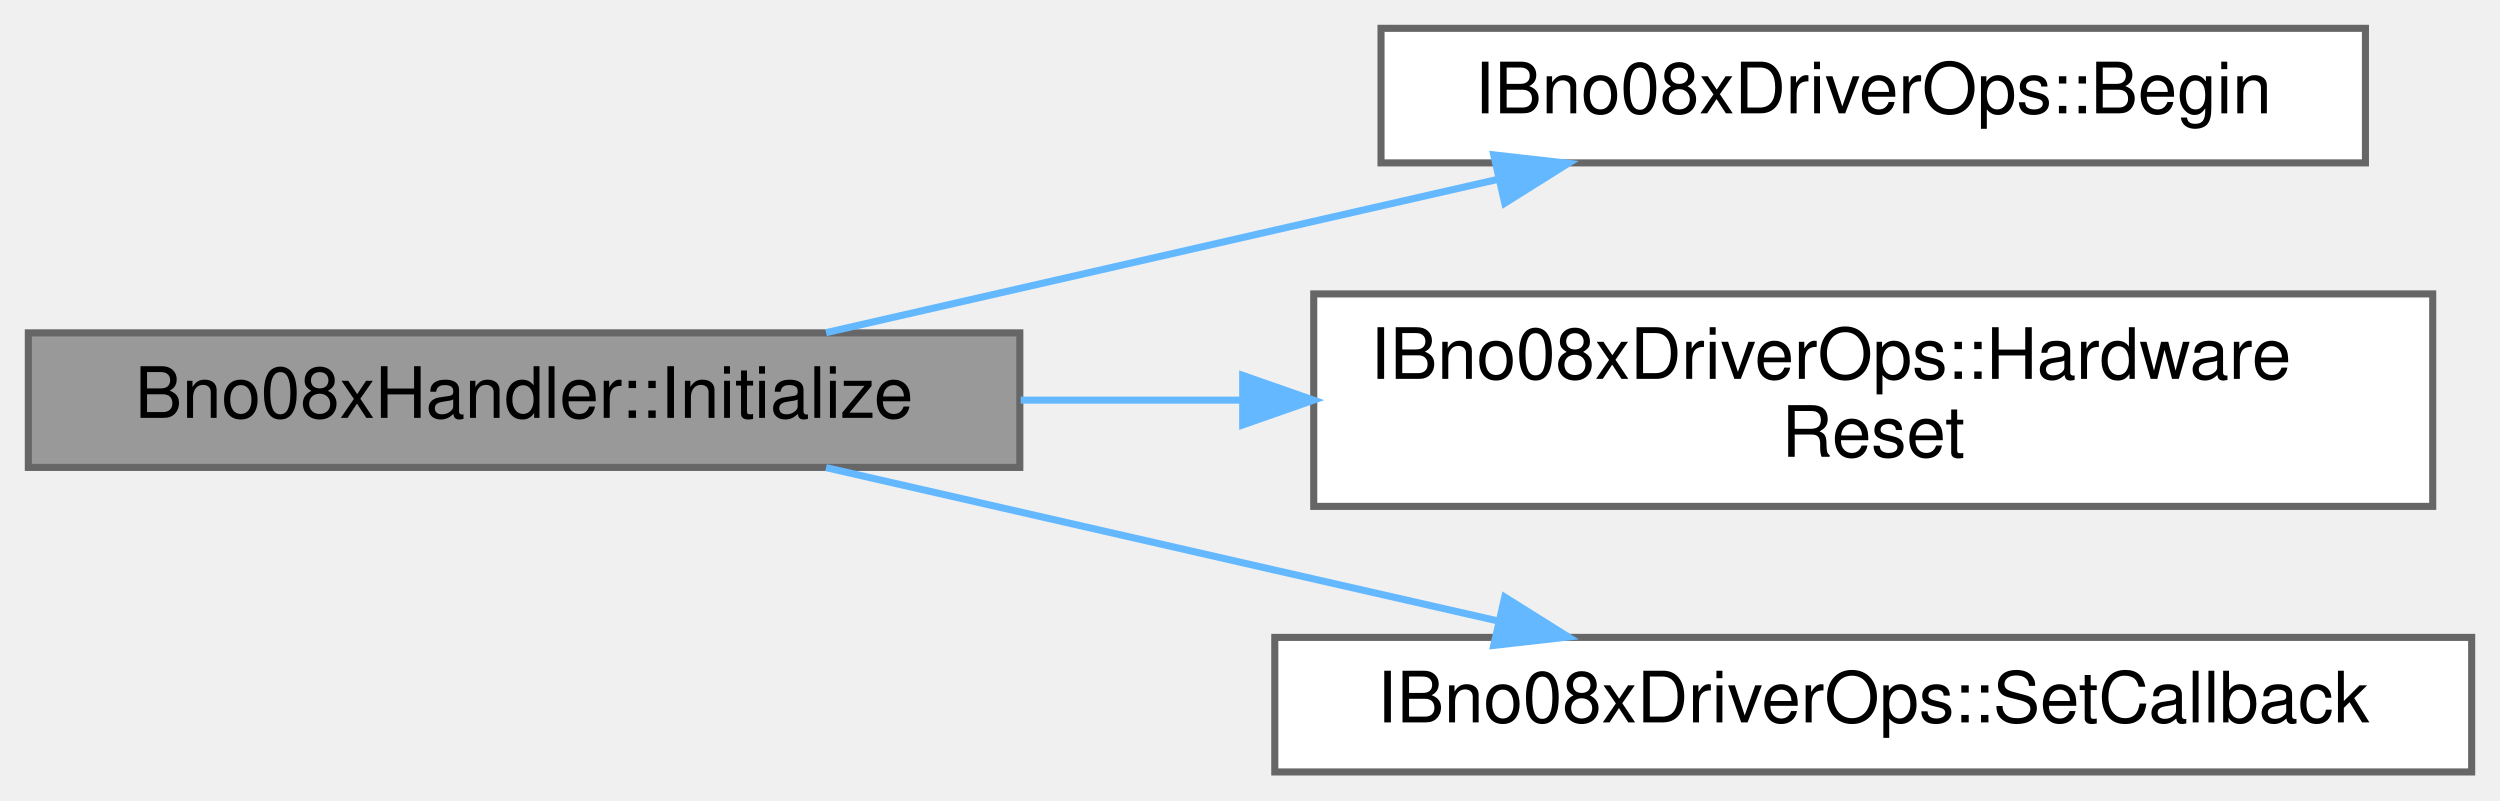
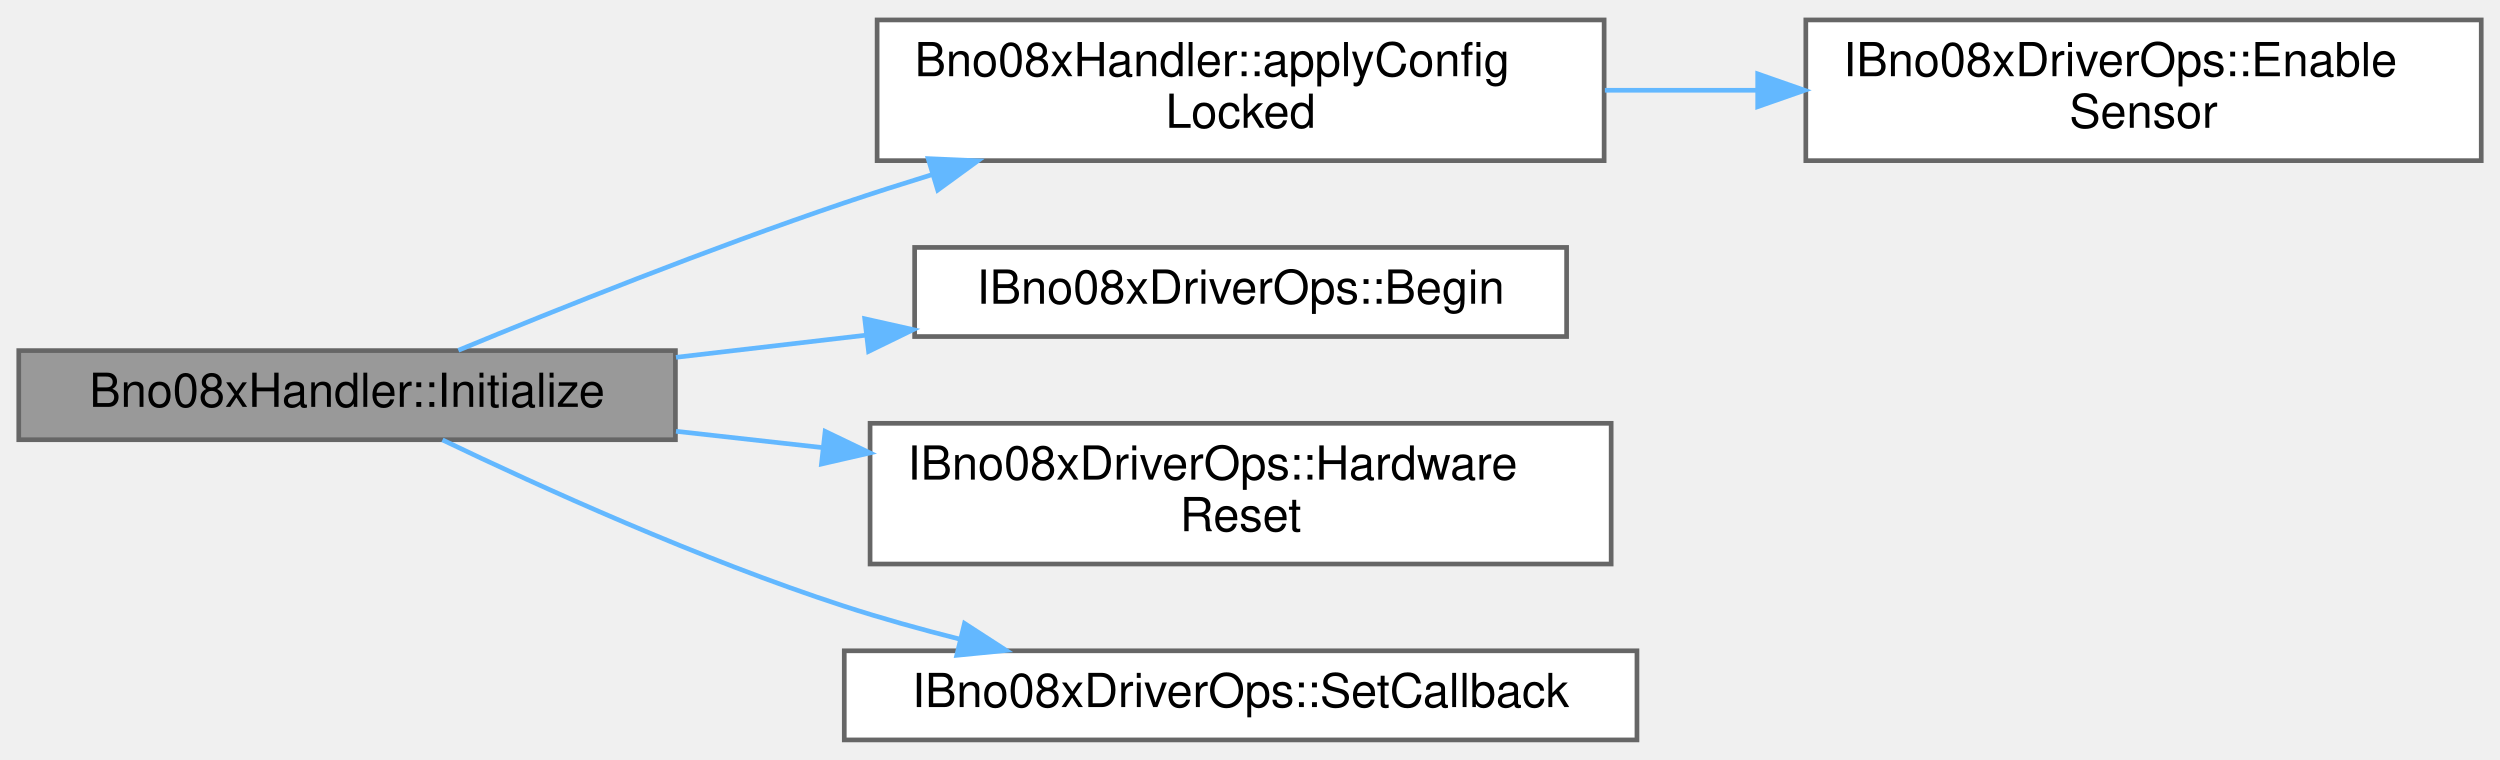
- <svg xmlns="http://www.w3.org/2000/svg" xmlns:xlink="http://www.w3.org/1999/xlink" width="353pt" height="113pt" viewBox="0.00 0.00 353.00 113.00">
-   <g id="graph0" class="graph" transform="scale(1 1) rotate(0) translate(4 109)">
+ <svg xmlns="http://www.w3.org/2000/svg" xmlns:xlink="http://www.w3.org/1999/xlink" width="533pt" height="162pt" viewBox="0.00 0.00 533.00 161.50">
+   <g id="graph0" class="graph" transform="scale(1 1) rotate(0) translate(4 157.5)">
    <g id="Node000001" class="node">
      <g id="a_Node000001">
        <a xlink:title="Initialize the BNO08x sensor.">
-           <polygon fill="#999999" stroke="#666666" points="140,-62 0,-62 0,-43 140,-43 140,-62" />
-           <text text-anchor="middle" x="70" y="-50" font-family="Helvetica,sans-Serif" font-size="10.00">Bno08xHandler::Initialize</text>
+           <polygon fill="#999999" stroke="#666666" points="140,-83 0,-83 0,-64 140,-64 140,-83" />
+           <text text-anchor="middle" x="70" y="-71" font-family="Helvetica,sans-Serif" font-size="10.00">Bno08xHandler::Initialize</text>
        </a>
      </g>
    </g>
    <g id="Node000002" class="node">
      <g id="a_Node000002">
+         <a xlink:href="classBno08xHandler.html#a5669d8d3146a450430e5644b8d297de5" target="_top" xlink:title="Internal: apply configured sensor enables (assumes mutex is held).">
+           <polygon fill="white" stroke="#666666" points="338,-153.5 183,-153.5 183,-123.5 338,-123.5 338,-153.5" />
+           <text text-anchor="start" x="191" y="-141.5" font-family="Helvetica,sans-Serif" font-size="10.00">Bno08xHandler::applyConfig</text>
+           <text text-anchor="middle" x="260.5" y="-130.5" font-family="Helvetica,sans-Serif" font-size="10.00">Locked</text>
+         </a>
+       </g>
+     </g>
+     <g id="edge1_Node000001_Node000002" class="edge">
+       <g id="a_edge1_Node000001_Node000002">
+         <a xlink:title=" ">
+           <path fill="none" stroke="#63b8ff" d="M93.72,-83.07C114.83,-91.8 147.27,-104.78 176,-114.5 182,-116.53 188.28,-118.54 194.59,-120.48" />
+           <polygon fill="#63b8ff" stroke="#63b8ff" points="193.89,-123.93 204.48,-123.47 195.92,-117.23 193.89,-123.93" />
+         </a>
+       </g>
+     </g>
+     <g id="Node000004" class="node">
+       <g id="a_Node000004">
        <a xlink:href="classIBno08xDriverOps.html#a0ca90c1a5664ab3eb83f691aff34faa0" target="_top" xlink:title=" ">
          <polygon fill="white" stroke="#666666" points="330,-105 191,-105 191,-86 330,-86 330,-105" />
          <text text-anchor="middle" x="260.5" y="-93" font-family="Helvetica,sans-Serif" font-size="10.00">IBno08xDriverOps::Begin</text>
        </a>
      </g>
    </g>
-     <g id="edge1_Node000001_Node000002" class="edge">
-       <g id="a_edge1_Node000001_Node000002">
+     <g id="edge3_Node000001_Node000004" class="edge">
+       <g id="a_edge3_Node000001_Node000004">
        <a xlink:title=" ">
-           <path fill="none" stroke="#63b8ff" d="M112.64,-62.03C131.92,-66.44 155.13,-71.74 176,-76.5 186.22,-78.83 197.13,-81.32 207.6,-83.7" />
-           <polygon fill="#63b8ff" stroke="#63b8ff" points="206.92,-87.13 217.45,-85.94 208.47,-80.31 206.92,-87.13" />
+           <path fill="none" stroke="#63b8ff" d="M140.12,-81.57C153.27,-83.1 167.12,-84.72 180.54,-86.28" />
+           <polygon fill="#63b8ff" stroke="#63b8ff" points="180.36,-89.79 190.7,-87.47 181.18,-82.83 180.36,-89.79" />
        </a>
      </g>
    </g>
-     <g id="Node000003" class="node">
-       <g id="a_Node000003">
+     <g id="Node000005" class="node">
+       <g id="a_Node000005">
        <a xlink:href="classIBno08xDriverOps.html#a66418ccb85cd8eb8eea327fa979a2b6a" target="_top" xlink:title=" ">
          <polygon fill="white" stroke="#666666" points="339.5,-67.5 181.5,-67.5 181.5,-37.5 339.5,-37.5 339.5,-67.5" />
          <text text-anchor="start" x="189.5" y="-55.5" font-family="Helvetica,sans-Serif" font-size="10.00">IBno08xDriverOps::Hardware</text>
          <text text-anchor="middle" x="260.5" y="-44.5" font-family="Helvetica,sans-Serif" font-size="10.00">Reset</text>
        </a>
      </g>
    </g>
-     <g id="edge2_Node000001_Node000003" class="edge">
-       <g id="a_edge2_Node000001_Node000003">
+     <g id="edge4_Node000001_Node000005" class="edge">
+       <g id="a_edge4_Node000001_Node000005">
        <a xlink:title=" ">
-           <path fill="none" stroke="#63b8ff" d="M140.12,-52.5C150.31,-52.5 160.93,-52.5 171.44,-52.5" />
-           <polygon fill="#63b8ff" stroke="#63b8ff" points="171.47,-56 181.47,-52.5 171.47,-49 171.47,-56" />
+           <path fill="none" stroke="#63b8ff" d="M140.12,-65.8C150.31,-64.66 160.93,-63.48 171.44,-62.31" />
+           <polygon fill="#63b8ff" stroke="#63b8ff" points="171.92,-65.78 181.47,-61.19 171.14,-58.82 171.92,-65.78" />
        </a>
      </g>
    </g>
-     <g id="Node000004" class="node">
-       <g id="a_Node000004">
+     <g id="Node000006" class="node">
+       <g id="a_Node000006">
        <a xlink:href="classIBno08xDriverOps.html#a04816a487d80027e6d6fe435f651b265" target="_top" xlink:title=" ">
          <polygon fill="white" stroke="#666666" points="345,-19 176,-19 176,0 345,0 345,-19" />
          <text text-anchor="middle" x="260.5" y="-7" font-family="Helvetica,sans-Serif" font-size="10.00">IBno08xDriverOps::SetCallback</text>
        </a>
      </g>
    </g>
-     <g id="edge3_Node000001_Node000004" class="edge">
-       <g id="a_edge3_Node000001_Node000004">
+     <g id="edge5_Node000001_Node000006" class="edge">
+       <g id="a_edge5_Node000001_Node000006">
        <a xlink:title=" ">
-           <path fill="none" stroke="#63b8ff" d="M112.64,-42.97C131.92,-38.56 155.13,-33.26 176,-28.5 186.22,-26.17 197.13,-23.68 207.6,-21.3" />
-           <polygon fill="#63b8ff" stroke="#63b8ff" points="208.47,-24.69 217.45,-19.06 206.92,-17.87 208.47,-24.69" />
+           <path fill="none" stroke="#63b8ff" d="M90.33,-63.96C111.09,-54.01 145.26,-38.49 176,-28.5 183.93,-25.92 192.39,-23.56 200.76,-21.45" />
+           <polygon fill="#63b8ff" stroke="#63b8ff" points="201.63,-24.84 210.53,-19.08 199.98,-18.04 201.63,-24.84" />
+         </a>
+       </g>
+     </g>
+     <g id="Node000003" class="node">
+       <g id="a_Node000003">
+         <a xlink:href="classIBno08xDriverOps.html#a1da5bdfd4c8d7fbd42475ae7ee37fb98" target="_top" xlink:title=" ">
+           <polygon fill="white" stroke="#666666" points="525,-153.5 381,-153.5 381,-123.5 525,-123.5 525,-153.5" />
+           <text text-anchor="start" x="389" y="-141.5" font-family="Helvetica,sans-Serif" font-size="10.00">IBno08xDriverOps::Enable</text>
+           <text text-anchor="middle" x="453" y="-130.5" font-family="Helvetica,sans-Serif" font-size="10.00">Sensor</text>
+         </a>
+       </g>
+     </g>
+     <g id="edge2_Node000002_Node000003" class="edge">
+       <g id="a_edge2_Node000002_Node000003">
+         <a xlink:title=" ">
+           <path fill="none" stroke="#63b8ff" d="M338.16,-138.5C348.82,-138.5 359.79,-138.5 370.53,-138.5" />
+           <polygon fill="#63b8ff" stroke="#63b8ff" points="370.74,-142 380.74,-138.5 370.74,-135 370.74,-142" />
        </a>
      </g>
    </g>
  </g>
</svg>
